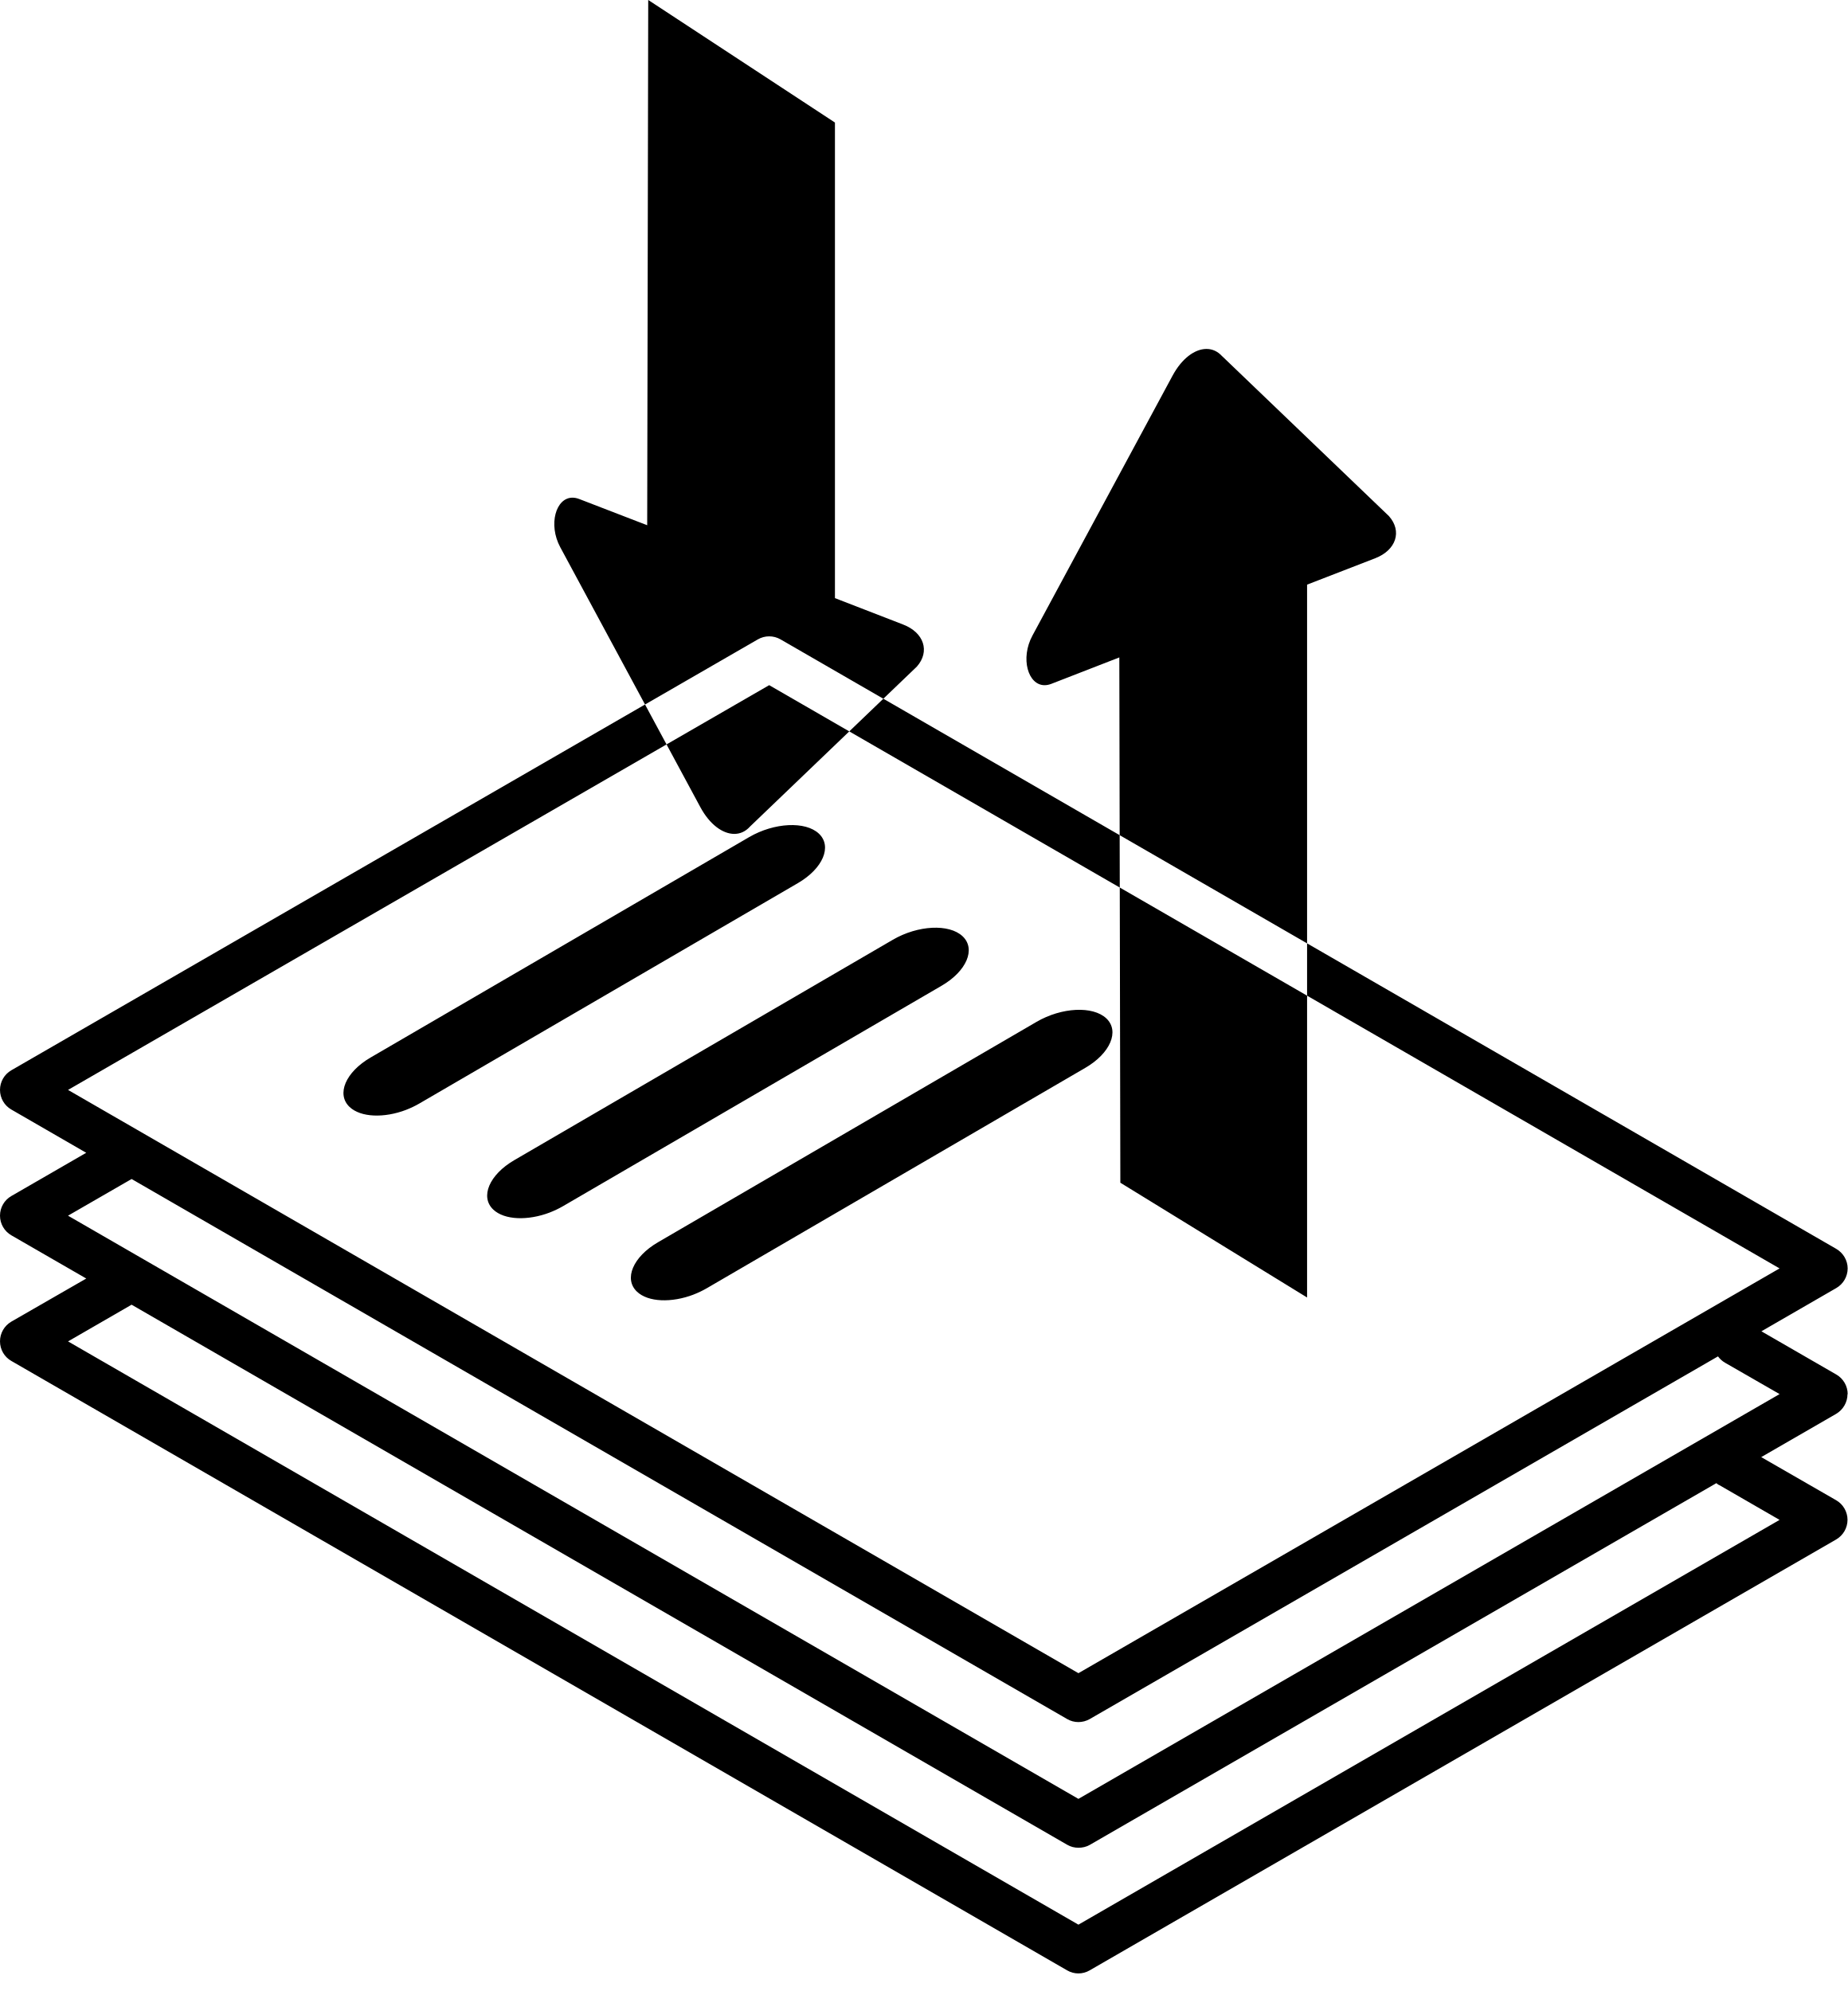
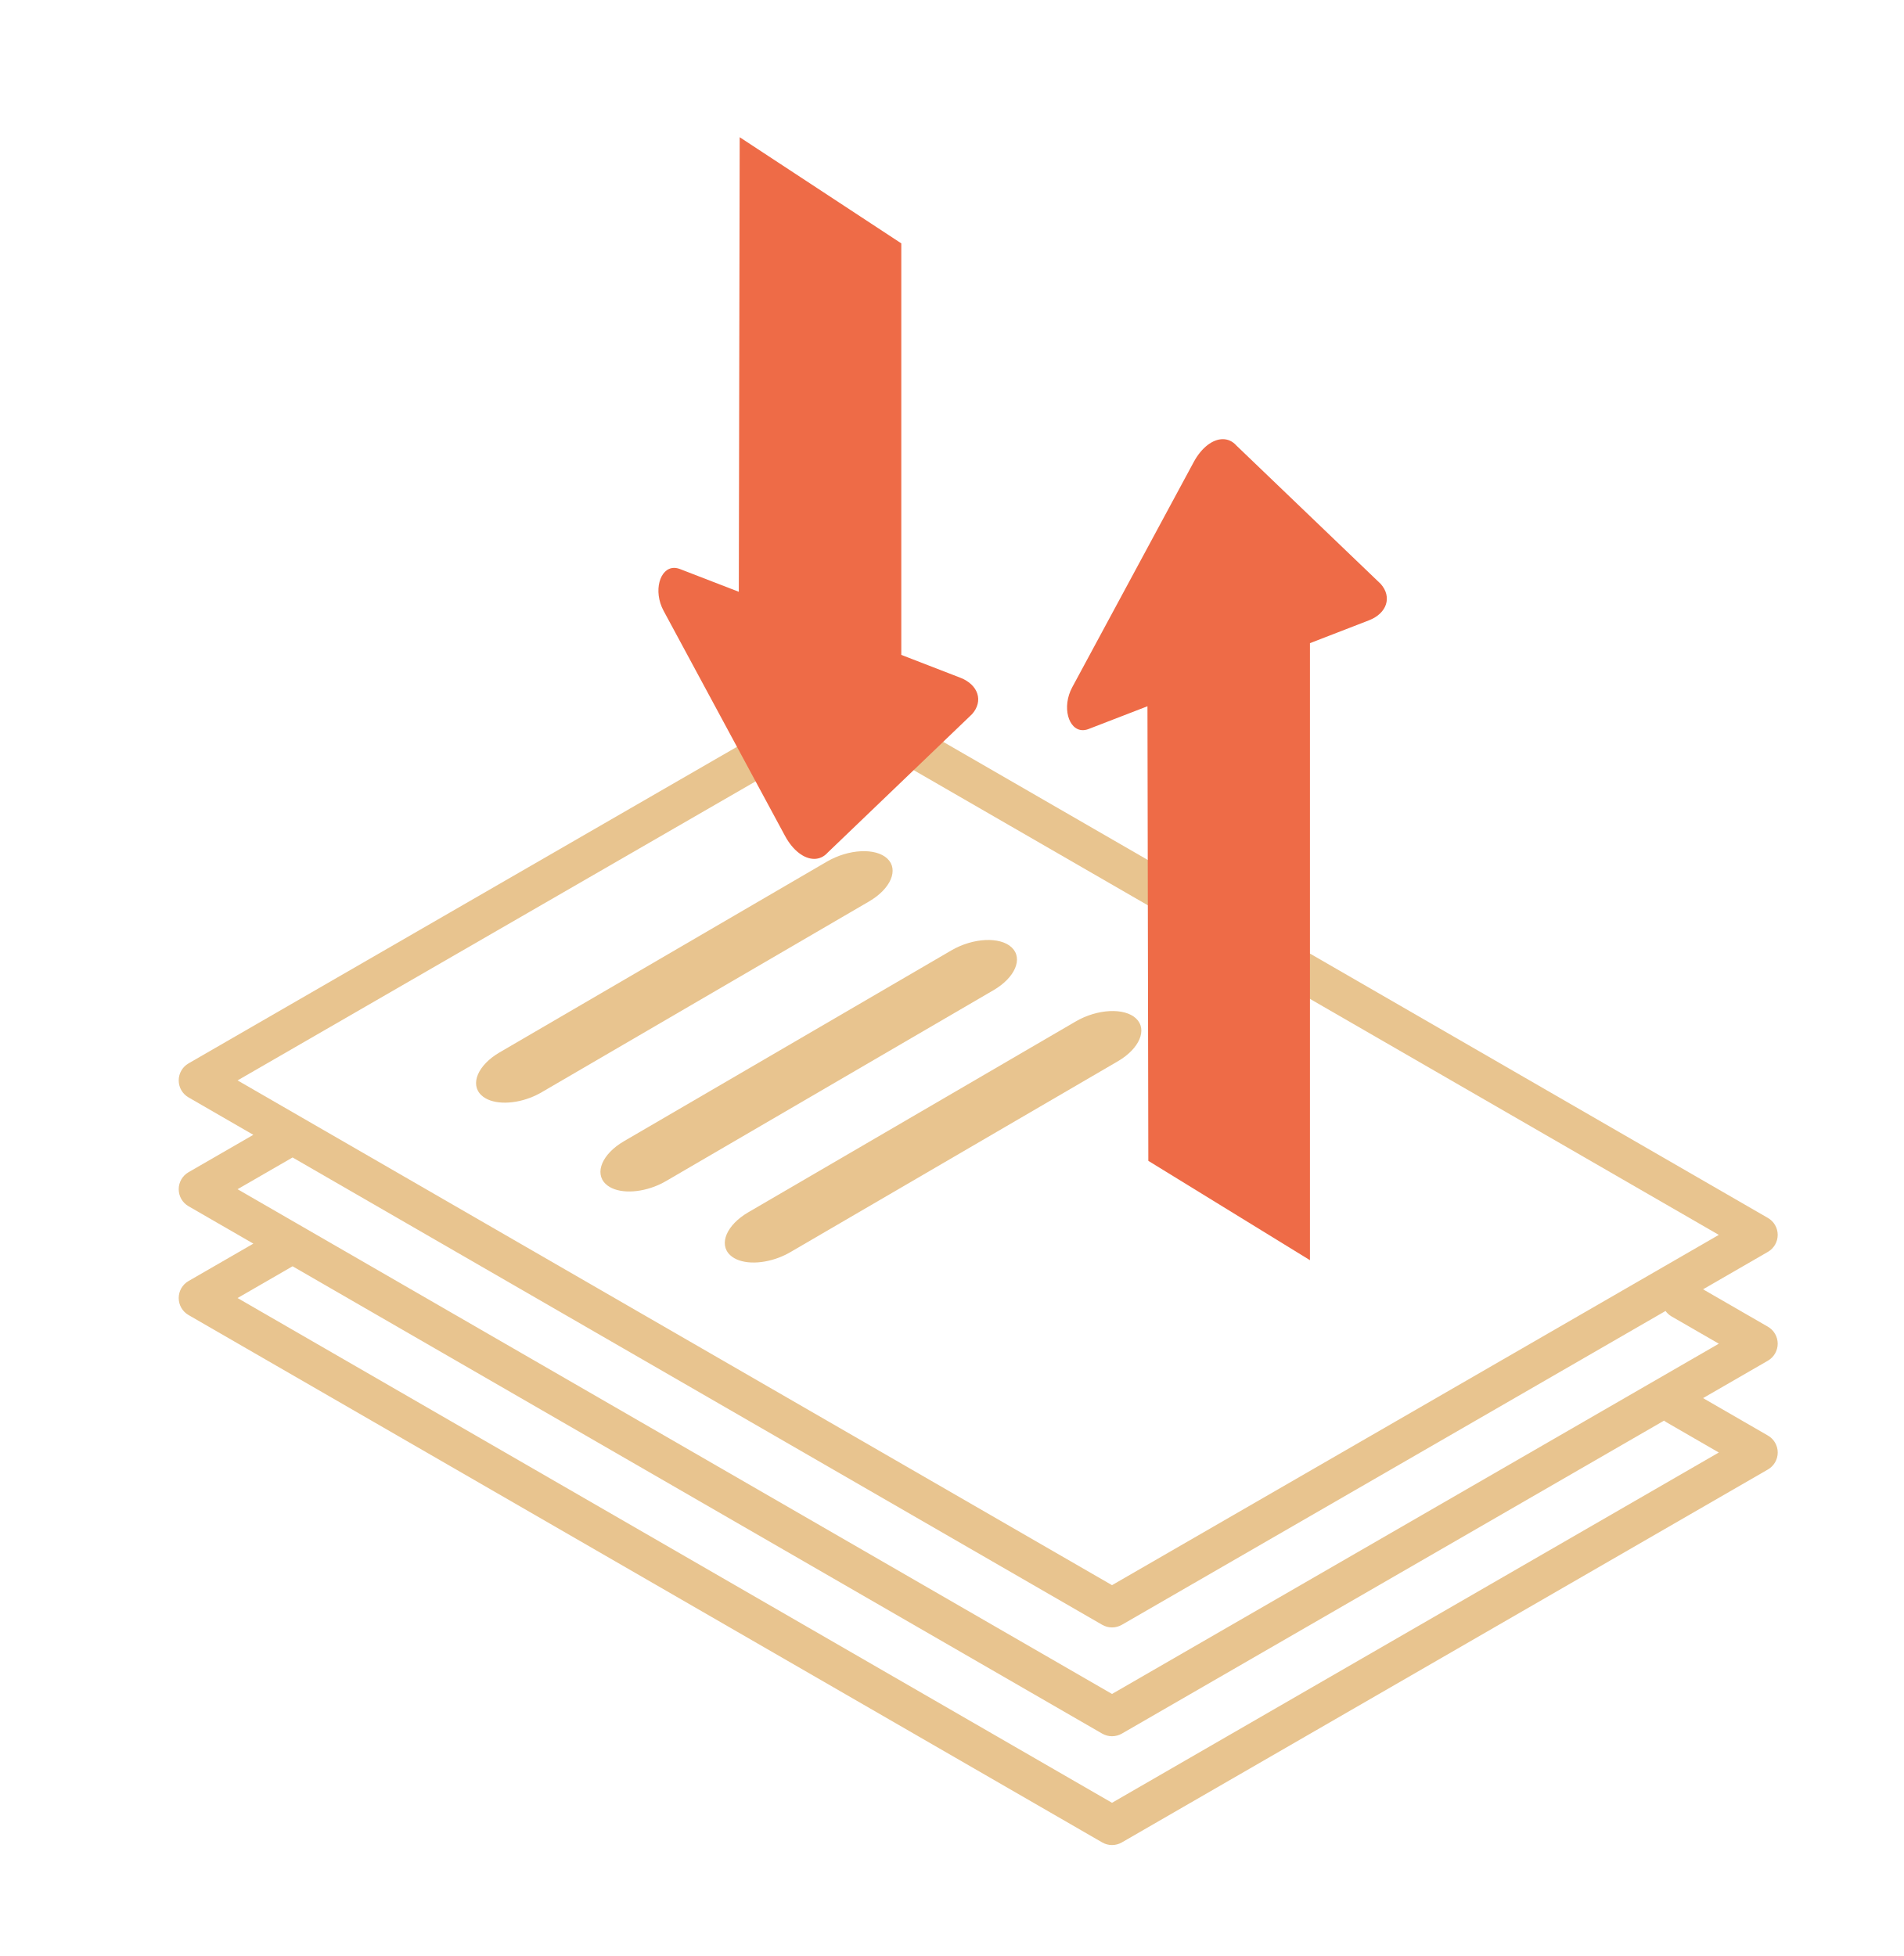
- <svg xmlns="http://www.w3.org/2000/svg" width="90" height="97" viewBox="0 0 90 97">
-   <path d="M19.785 54.07c-1.07.41-2.213.374-2.757-.14-.655-.62-.196-1.7 1.026-2.41l18.438-10.737c1.22-.71 2.742-.786 3.398-.167.654.62.195 1.7-1.027 2.41L20.425 53.763c-.207.12-.422.222-.64.306zm7 5c-1.07.41-2.213.374-2.757-.14-.655-.62-.196-1.7 1.026-2.41l18.438-10.737c1.22-.71 2.742-.786 3.398-.167.654.62.195 1.7-1.027 2.41L27.425 58.763c-.207.12-.422.222-.64.306zm7 4c-1.07.41-2.213.374-2.757-.14-.655-.62-.196-1.7 1.026-2.41l18.438-10.737c1.22-.71 2.742-.786 3.398-.167.654.62.195 1.7-1.027 2.41L34.425 62.763c-.207.12-.422.222-.64.306zM90 67.92c0-.394-.213-.758-.555-.955l-3.647-2.105 3.647-2.107c.342-.197.554-.562.554-.956 0-.396-.22-.76-.56-.956L38.02 31.15c-.342-.197-.763-.197-1.105 0L.552 52.143C.21 52.34 0 52.705 0 53.1c0 .395.21.76.552.956L4.2 56.163.552 58.27c-.342.196-.552.56-.552.955 0 .396.21.76.552.958l3.65 2.106-3.65 2.1c-.342.2-.552.564-.552.96s.21.76.552.955l51.427 29.69c.17.1.36.15.55.15.19 0 .38-.05.55-.15l36.36-20.992c.34-.197.553-.562.553-.957 0-.395-.213-.76-.555-.956l-3.648-2.1 3.648-2.106c.34-.2.554-.564.554-.96zM37.466 33.38l49.217 28.416-34.153 19.72L3.314 53.1l34.154-19.72zm46.27 38.966l2.947 1.702-34.153 19.72L3.314 65.352l3.096-1.788 45.57 26.31c.17.1.36.147.55.147.192 0 .383-.042.554-.14l30.52-17.623c.042.035.085.07.133.096zM52.53 87.64L3.37 59.26l-.057-.033L6.41 57.44l45.57 26.31c.17.1.36.148.55.148.19 0 .382-.05.553-.148l30.6-17.668c.09.12.202.227.34.307l2.66 1.53L52.53 87.64zM36.535 40.267c-.218.245-.484.36-.766.36-.57 0-1.2-.462-1.65-1.294L27.29 26.66c-.596-1.11-.213-2.414.595-2.414.1 0 .208.02.322.063l3.318 1.28.05-25.59L40.67 5.97V29.14l3.32 1.286c1.02.392 1.32 1.314.67 2.05l-8.12 7.786zm23-22.907c-.218-.244-.484-.36-.766-.36-.57 0-1.2.463-1.65 1.295l-6.83 12.672c-.598 1.11-.215 2.415.593 2.415.1 0 .208-.02.322-.063l3.318-1.29.05 25.592 9.096 5.592v-34.73l3.32-1.286c1.02-.396 1.32-1.318.667-2.053l-8.12-7.787z" fill-rule="evenodd" />
+ <svg xmlns="http://www.w3.org/2000/svg" width="145px" height="149px" viewBox="0 0 145 149" version="1.1">
+   <defs />
+   <g id="combined" stroke="none" stroke-width="1" fill="none" fill-rule="evenodd">
+     <g id="stack">
+       <path d="M40.39,83.617 C38.941,84.173 37.396,84.125 36.66,83.429 C35.773,82.592 36.394,81.132 38.047,80.168 L62.981,65.632 C64.633,64.67 66.69,64.568 67.578,65.405 C68.464,66.243 67.842,67.703 66.19,68.666 L41.255,83.202 C40.976,83.365 40.684,83.504 40.39,83.617 L40.39,83.617 Z" id="Shape-3" fill="#E8C48F" />
+       <path d="M49.861,90.382 C48.412,90.938 46.868,90.891 46.132,90.194 C45.245,89.357 45.866,87.898 47.518,86.934 L72.453,72.398 C74.104,71.435 76.161,71.334 77.049,72.17 C77.935,73.009 77.314,74.468 75.661,75.431 L50.727,89.967 C50.448,90.13 50.156,90.269 49.861,90.382 L49.861,90.382 Z" id="Shape-4" fill="#E8C48F" />
+       <path d="M59.333,95.795 C57.884,96.351 56.34,96.303 55.604,95.607 C54.717,94.77 55.338,93.31 56.99,92.346 L81.925,77.81 C83.576,76.848 85.633,76.746 86.521,77.583 C87.407,78.421 86.786,79.881 85.133,80.844 L60.199,95.38 C59.919,95.543 59.628,95.681 59.333,95.795 L59.333,95.795 Z" id="Shape-5" fill="#E8C48F" />
+       <path d="M135.388,102.356 C135.388,101.821 135.102,101.329 134.639,101.062 L129.704,98.214 L134.639,95.363 C135.102,95.096 135.388,94.602 135.388,94.069 C135.388,93.533 135.102,93.042 134.639,92.776 L65.055,52.598 C64.593,52.331 64.023,52.331 63.56,52.598 L14.357,81.006 C13.894,81.273 13.61,81.767 13.61,82.301 C13.61,82.836 13.894,83.328 14.357,83.595 L19.293,86.446 L14.357,89.295 C13.894,89.562 13.61,90.056 13.61,90.589 C13.61,91.125 13.894,91.617 14.357,91.885 L19.295,94.735 L14.357,97.585 C13.894,97.851 13.61,98.345 13.61,98.879 C13.61,99.414 13.894,99.906 14.357,100.173 L83.943,140.348 C84.175,140.482 84.432,140.548 84.69,140.548 C84.949,140.548 85.207,140.481 85.439,140.348 L134.64,111.941 C135.103,111.674 135.39,111.181 135.39,110.646 C135.39,110.112 135.103,109.618 134.64,109.353 L129.704,106.502 L134.64,103.652 C135.102,103.384 135.388,102.89 135.388,102.356 L135.388,102.356 Z M64.307,55.618 L130.903,94.068 L84.69,120.751 L18.093,82.301 L64.307,55.618 L64.307,55.618 Z M126.915,108.343 L130.903,110.646 L84.69,137.329 L18.093,98.879 L22.282,96.46 L83.943,132.06 C84.175,132.194 84.432,132.259 84.69,132.259 C84.949,132.259 85.207,132.193 85.439,132.06 L126.737,108.215 C126.792,108.261 126.85,108.307 126.915,108.343 L126.915,108.343 Z M84.69,129.039 L18.169,90.634 L18.093,90.589 L22.282,88.171 L83.943,123.771 C84.175,123.905 84.432,123.971 84.69,123.971 C84.949,123.971 85.207,123.904 85.439,123.771 L126.845,99.865 C126.965,100.028 127.117,100.172 127.304,100.28 L130.904,102.357 L84.69,129.039 L84.69,129.039 Z" id="Shape-6" fill="#E8C48F" />
+       <path d="M63.046,64.937 C62.751,65.269 62.391,65.426 62.009,65.426 C61.246,65.426 60.391,64.799 59.785,63.673 L50.538,46.527 C49.73,45.025 50.248,43.259 51.341,43.259 C51.477,43.259 51.624,43.286 51.777,43.344 L56.267,45.08 L56.334,10.452 L68.642,18.539 L68.642,49.887 L73.135,51.625 C74.51,52.158 74.916,53.406 74.031,54.4 L63.046,64.937 Z" id="Shape" fill="#EE6B47" />
+       <path d="M94.167,33.943 C93.873,33.611 93.513,33.454 93.13,33.454 C92.367,33.454 91.513,34.081 90.907,35.207 L81.66,52.353 C80.851,53.855 81.369,55.621 82.463,55.621 C82.599,55.621 82.745,55.594 82.898,55.536 L87.389,53.8 L87.455,88.428 L99.764,95.995 L99.764,48.993 L104.256,47.255 C105.632,46.722 106.037,45.474 105.153,44.48 L94.167,33.943 Z" id="Shape-2" fill="#EE6B47" />
+     </g>
+   </g>
</svg>
